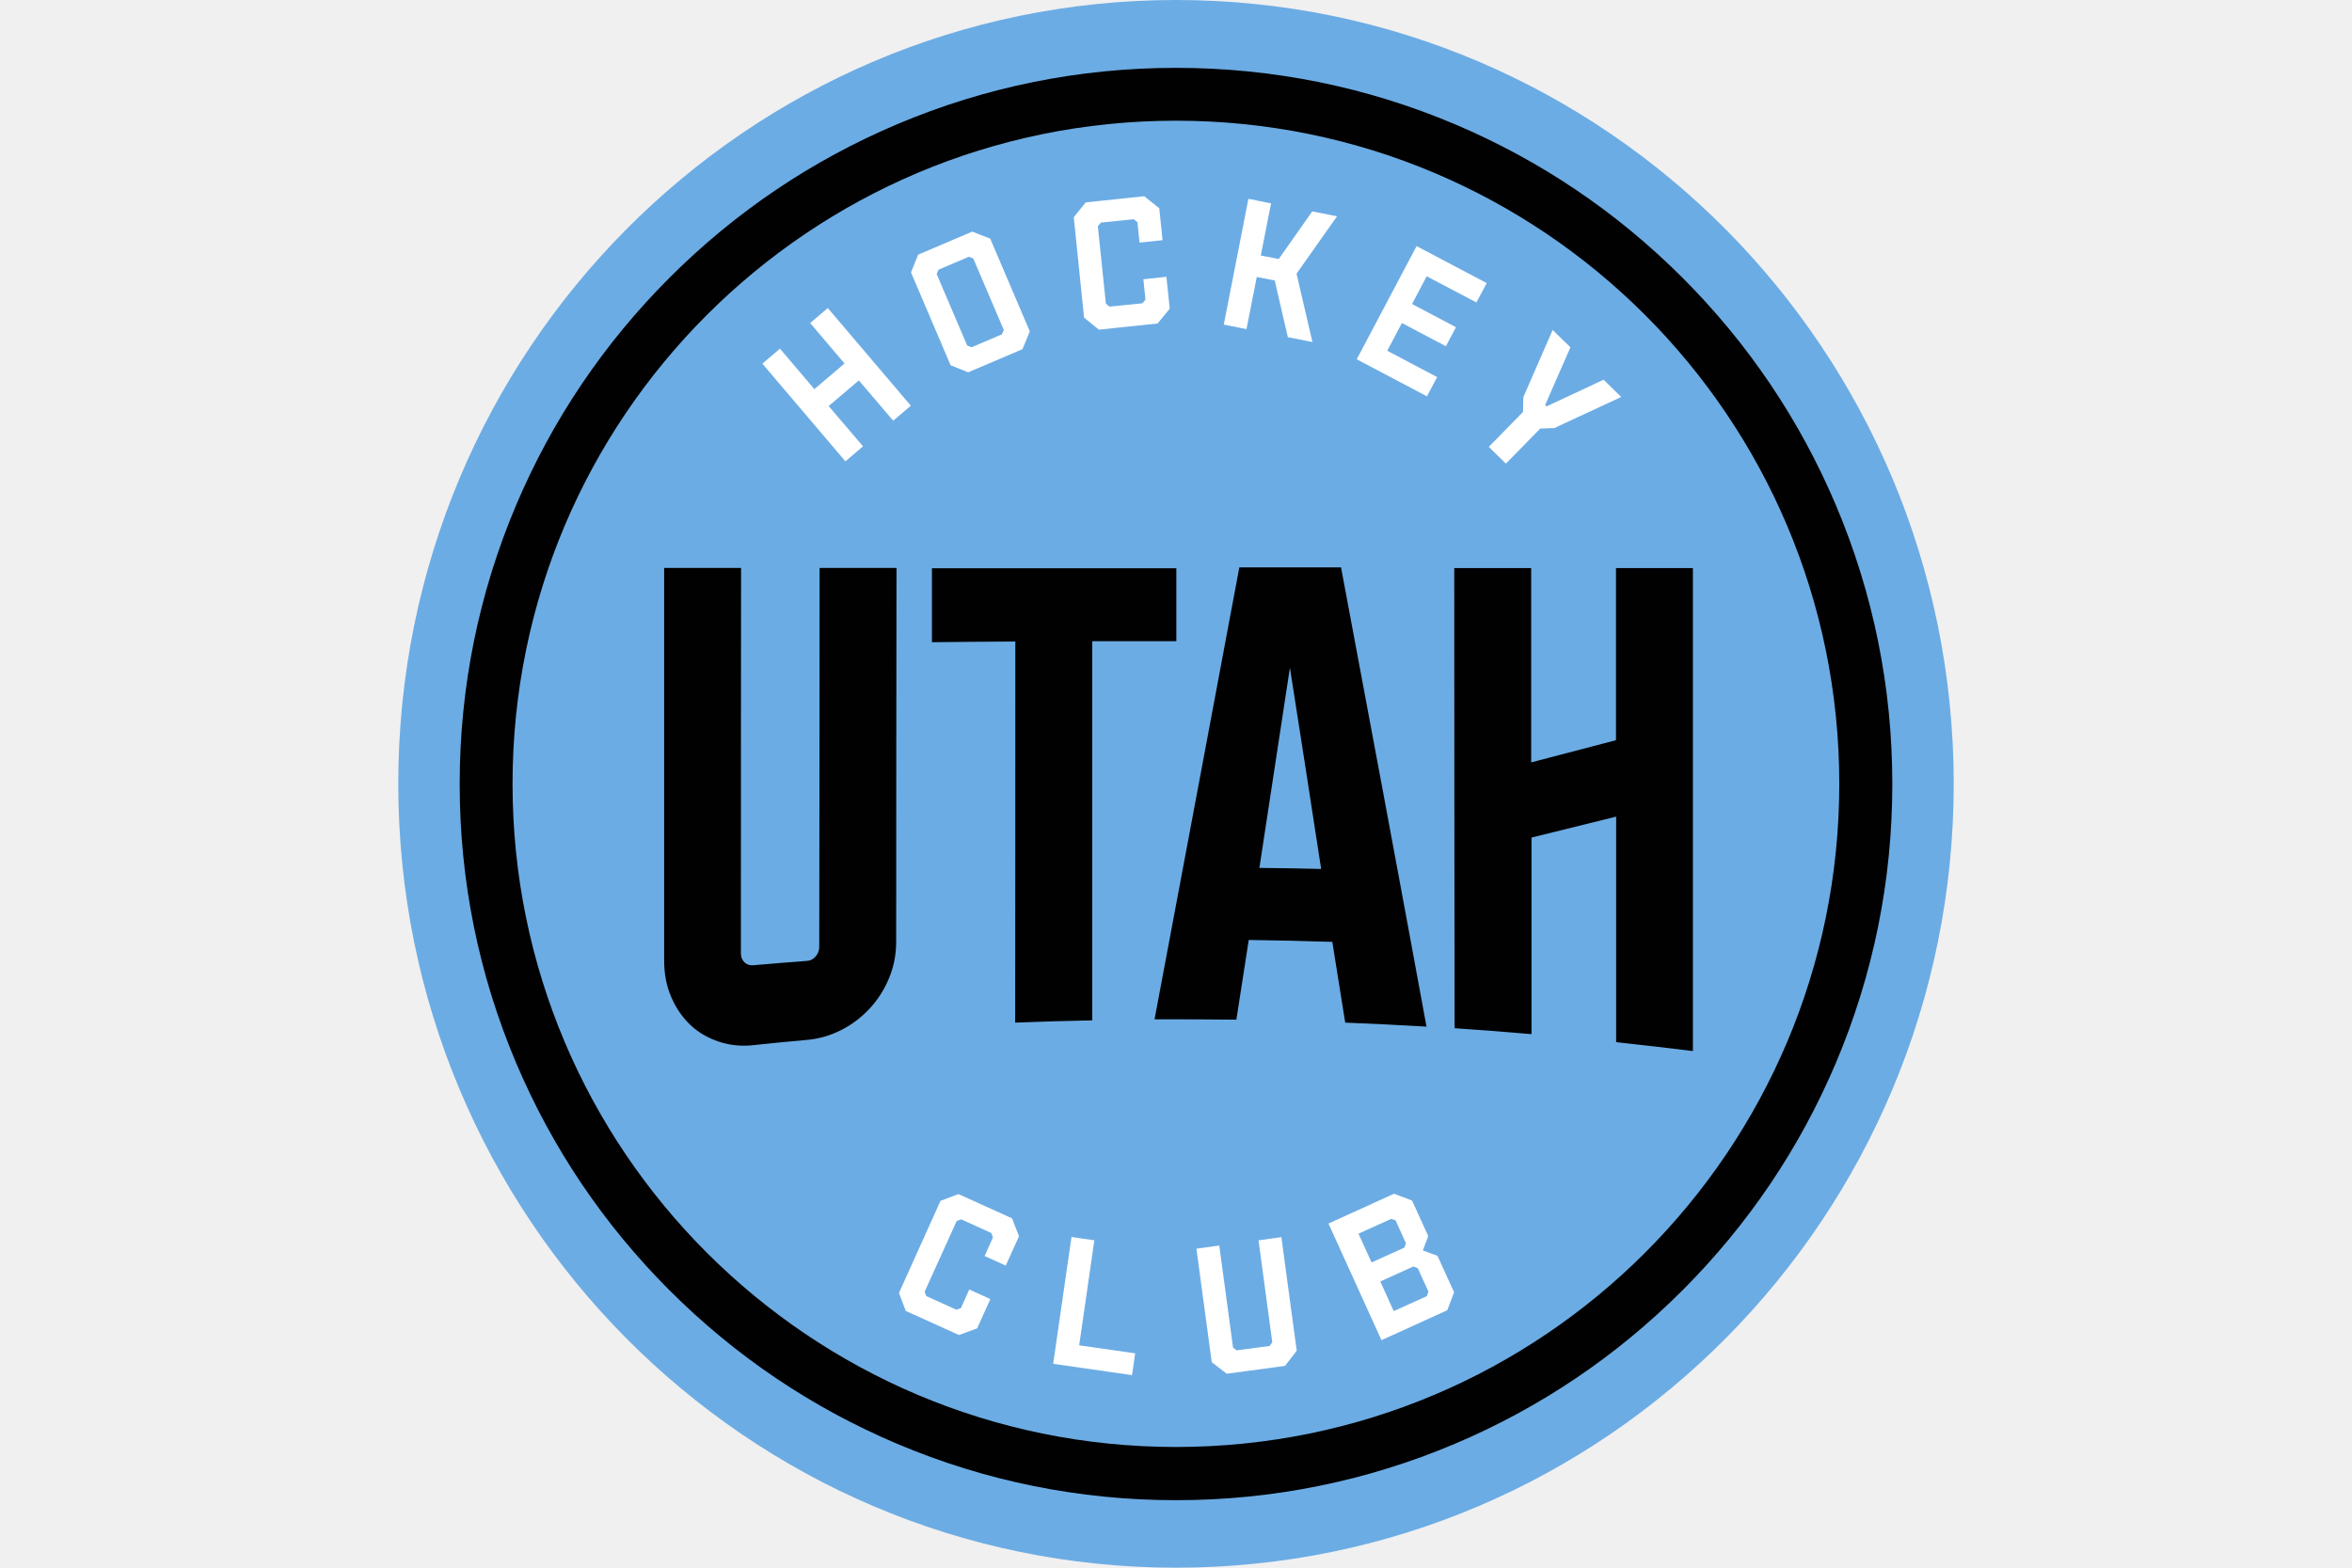
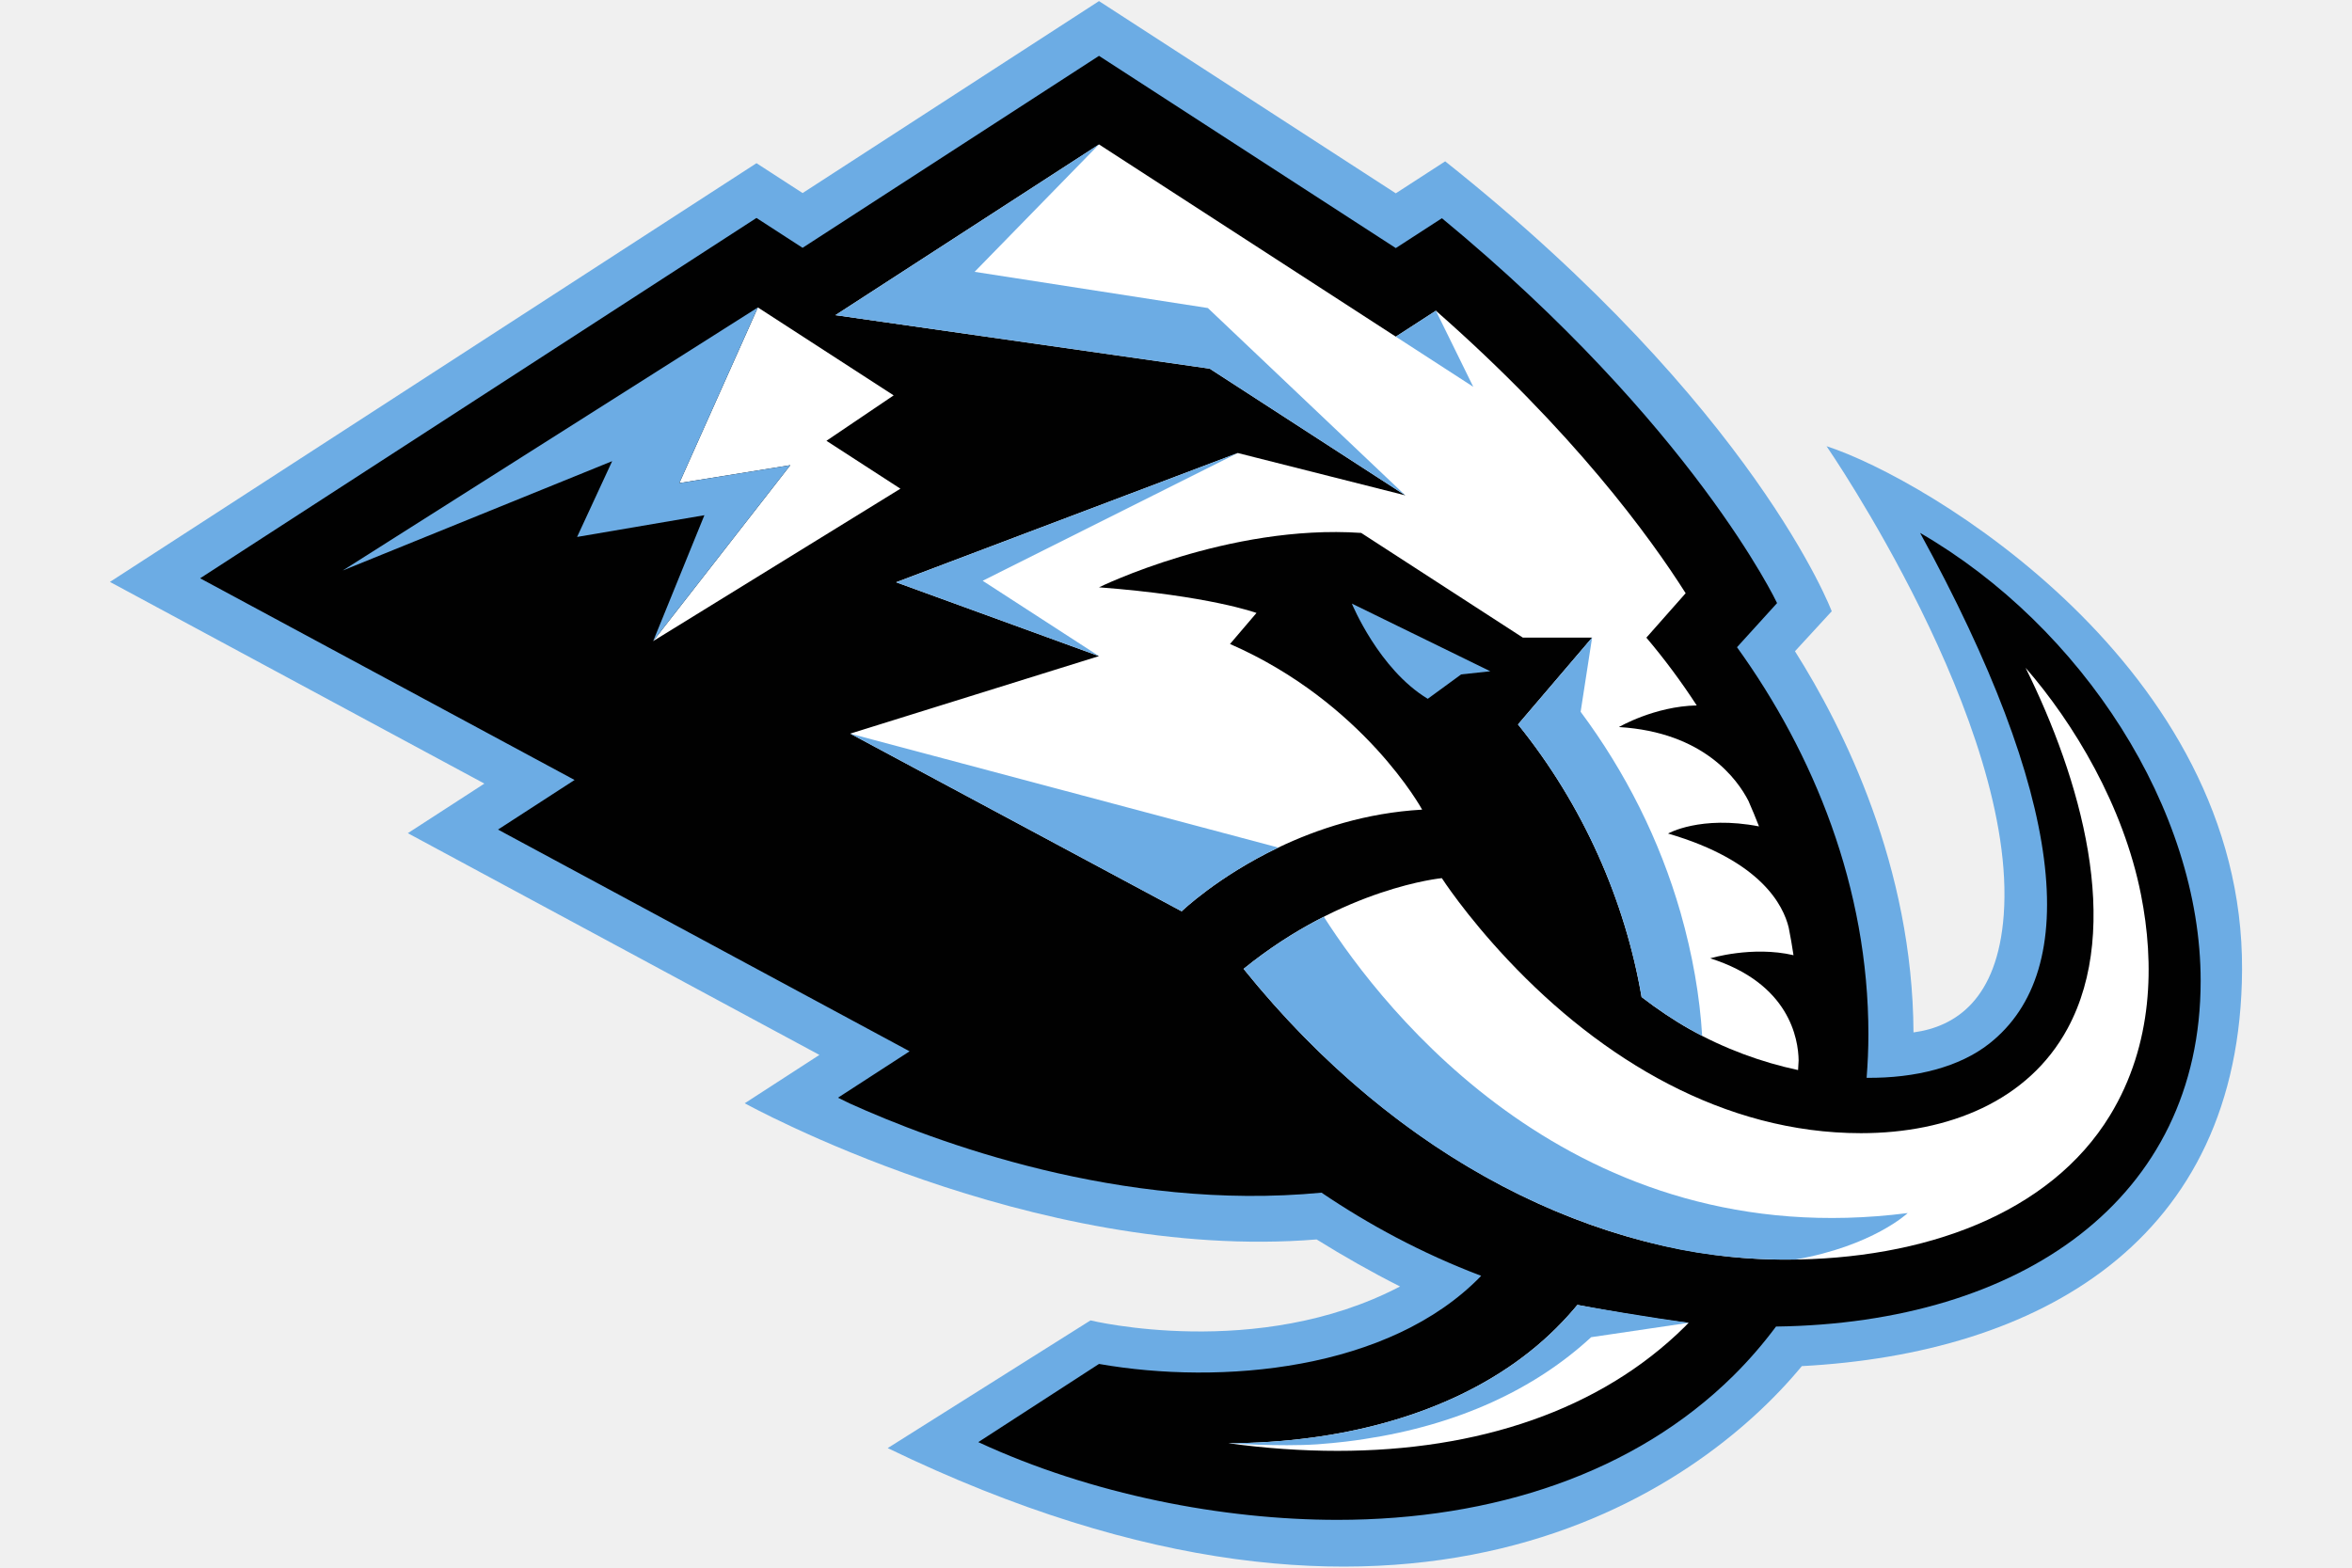
<svg xmlns="http://www.w3.org/2000/svg" viewBox="0 0 960 640">
-   <path d="M480 640c175.315 0 317.436-143.269 317.436-320S655.317 0 480 0 162.563 143.269 162.563 320s142.121 320 317.438 320Z" fill="#6cace4" />
-   <path d="M480 590.726c149.517 0 270.726-121.208 270.726-270.726S629.518 49.275 480 49.275 209.274 170.483 209.274 320 330.482 590.726 480 590.726Z" fill="#6cace4" />
-   <path d="M480 49.275c149.532 0 270.726 121.192 270.726 270.725S629.533 590.725 480 590.725 209.203 469.533 209.203 320 330.467 49.275 480.001 49.275Zm0-21.576c-39.449 0-77.757 7.762-113.788 23-34.819 14.74-66.079 35.816-92.924 62.661-26.844 26.845-47.92 58.104-62.66 92.924-15.238 36.03-23 74.339-23 113.787s7.762 77.757 23 113.788c14.74 34.819 35.817 66.079 62.66 92.923 26.845 26.845 58.105 47.922 92.924 62.662 36.031 15.238 74.34 22.999 113.788 22.999s77.757-7.761 113.787-22.999c34.82-14.74 66.08-35.817 92.924-62.662s47.921-58.104 62.661-92.923c15.238-36.031 23-74.34 23-113.788s-7.762-77.757-23-113.787c-14.74-34.82-35.817-66.079-62.66-92.924-26.846-26.845-58.105-47.922-92.925-62.661-36.03-15.238-74.339-23-113.787-23Z" fill="#010101" />
-   <path d="m345.135 187.486-33.11-38.95 6.266-5.34 14.027 16.519 13.245-11.25-14.028-16.52 6.266-5.341 33.111 38.95-6.266 5.341-14.028-16.449-13.244 11.251 14.028 16.448-6.267 5.341Z" fill="#fff" />
-   <path d="m345.065 188.34-33.894-39.875 7.192-6.124 14.027 16.52 12.319-10.467-14.027-16.52 7.19-6.124 33.894 39.875-7.19 6.124-14.028-16.448-12.32 10.467 14.028 16.448-7.191 6.124Zm-32.115-39.733 32.328 38.024 5.34-4.557-14.027-16.449 14.17-12.033 14.027 16.448 5.341-4.557-32.328-38.024-5.34 4.557 14.028 16.52-14.17 12.034-14.027-16.52-5.341 4.557ZM395.193 151.384l-6.836-2.706-16.02-37.454 2.705-6.836 21.647-9.257 6.835 2.706 16.022 37.455-2.777 6.835-21.647 9.257h.071Zm1.425-8.972 12.817-5.483.926-2.207-12.675-29.693-2.278-.854-12.818 5.482-.926 2.208 12.675 29.693 2.278.854Z" fill="#fff" />
-   <path d="m395.264 152.025-7.263-2.92-16.162-37.881 2.919-7.263 22.074-9.4 7.334 2.849 16.164 37.881-2.991 7.263-22.074 9.4v.071Zm-6.408-3.774 6.337 2.563 21.148-9.043 2.635-6.337-15.808-37.027-6.408-2.493-21.148 9.044-2.564 6.337 15.808 37.027v-.071Zm7.762-5.198-2.706-.997-12.888-30.12 1.139-2.706 13.245-5.697 2.706.997 12.888 30.121-1.14 2.705-13.245 5.697Zm-1.851-1.994 1.78.712 12.39-5.269.782-1.78-12.46-29.195-1.78-.712-12.39 5.269-.783 1.781 12.46 29.194ZM448.67 133.939l-5.697-4.629-4.201-40.516 4.629-5.696 23.355-2.421 5.768 4.628 1.282 12.176-8.19.855-.854-7.975-1.923-1.496-13.885 1.424-1.567 1.852 3.276 32.114 1.922 1.495 13.886-1.424 1.567-1.852-.854-7.975 8.188-.854 1.282 12.176-4.7 5.697-23.355 2.421h.07Z" fill="#fff" />
-   <path d="m448.527 134.58-6.053-4.914-4.2-41.014 4.912-6.053h.214l23.64-2.492 6.124 4.913 1.353 13.03-9.399.998-.855-8.331-1.495-1.21-13.387 1.352-1.282 1.495 3.276 31.616 1.495 1.21 13.387-1.353 1.282-1.495-.855-8.331 9.4-.997 1.352 13.031-4.984 6.052h-.214l-23.64 2.493h-.07Zm-4.984-5.555 5.269 4.344 22.857-2.35 4.415-5.34-1.14-11.322-6.978.712.783 7.619-1.923 2.208-14.312 1.495-2.279-1.78-3.346-32.613 1.922-2.207 14.314-1.495 2.278 1.78.784 7.619 6.978-.712-1.14-11.322-5.34-4.272-22.857 2.35-4.344 5.269 4.13 40.017h-.071ZM500.223 132.087l9.827-50.129 8.117 1.567-4.201 21.29 8.33 1.638 13.673-19.44 8.829 1.71-16.164 22.857 6.338 27.272-8.83-1.709-5.34-23.142-8.331-1.638-4.202 21.291-8.117-1.567h.07Z" fill="#fff" />
-   <path d="m535.755 139.635-10.111-1.994-5.341-23.142-7.334-1.424-4.201 21.291-9.257-1.852 10.04-51.34 9.257 1.852-4.201 21.291 7.334 1.424 13.67-19.44 10.112 1.994-16.52 23.427 6.48 27.913h.071Zm-9.115-2.991 7.547 1.496-6.195-26.631 15.808-22.36-7.548-1.494-13.67 19.439-9.258-1.852 4.201-21.29-6.907-1.353-9.613 48.99 6.907 1.353 4.201-21.291 9.257 1.851 5.341 23.142h-.07ZM554.553 146.471l23.854-45.216 27.557 14.526-3.631 6.836-20.294-10.681-6.551 12.39 17.944 9.47-3.56 6.694-17.944-9.471-6.551 12.39 20.365 10.752-3.632 6.836-27.7-14.597.143.071Z" fill="#fff" />
-   <path d="m582.537 161.851-28.767-15.167 24.424-46.212 28.625 15.095-4.202 7.904-20.293-10.681-5.982 11.322 17.944 9.47-4.13 7.762-17.944-9.47-5.981 11.321 20.365 10.752-4.201 7.904h.142Zm-27.2-15.665 26.63 14.028 3.062-5.768-20.365-10.752 7.12-13.458 17.944 9.47 2.991-5.625-17.944-9.47 7.12-13.458 20.294 10.681 3.062-5.768-26.489-13.957-23.284 44.148-.142-.071ZM608.528 182.359l13.67-13.957v-6.052l11.75-26.631 6.337 6.195-10.324 23.569 1.139 1.139 23.284-10.894 6.338 6.195-26.275 12.247-6.053.214-13.672 13.956-6.123-6.052-.071.071Z" fill="#fff" />
-   <path d="m614.65 189.266-6.978-6.836 13.956-14.241.143-6.053 11.963-27.414 7.264 7.049-10.325 23.57.569.569 23.285-10.894 7.19 7.049-27.27 12.675-5.768.213-13.957 14.242-.071.071Zm-5.269-6.907 5.27 5.198 13.458-13.743 6.123-.214 25.42-11.82-5.41-5.269-23.285 10.895-1.71-1.709 10.326-23.57-5.411-5.269-11.251 25.705v6.195l-13.53 13.743v-.142ZM370.13 534.758l-2.564-6.836 16.805-37.099 6.836-2.563 21.433 9.684 2.634 6.907-5.055 11.179-7.548-3.418 3.275-7.334-.926-2.278-12.675-5.768-2.279.783-13.315 29.408.926 2.28 12.674 5.767 2.28-.784 3.274-7.334 7.548 3.418-5.056 11.179-6.907 2.564-21.433-9.684.072-.071Z" fill="#fff" />
-   <path d="m391.563 545.082-21.861-9.897-2.777-7.335 16.947-37.596 7.335-2.777 21.86 9.897 2.848 7.334-5.412 11.963-8.615-3.916 3.417-7.619-.712-1.78-12.247-5.555-1.851.641-13.102 28.91.712 1.78 12.247 5.554 1.852-.641 3.417-7.619 8.616 3.917-5.412 11.962-7.406 2.706.143.071Zm-20.935-10.752 20.935 9.471 6.479-2.421 4.7-10.397-6.41-2.919-3.133 6.978-2.777.997-13.173-5.91-1.068-2.706 13.53-29.835 2.777-.997 13.173 5.91 1.069 2.706-3.134 6.978 6.409 2.919 4.7-10.396-2.493-6.408-20.934-9.471-6.41 2.421-16.59 36.672 2.42 6.408h-.07ZM430.512 556.262l7.263-50.557 8.189 1.211-6.195 42.866 22.857 3.275-1.14 7.762-30.975-4.486v-.071Z" fill="#fff" />
-   <path d="m462.057 561.389-32.185-4.629 7.476-51.767 9.328 1.353-6.195 42.866 22.857 3.276-1.282 8.901Zm-30.834-5.626 29.836 4.273.925-6.551-22.856-3.276 6.195-42.866-6.978-.997-7.121 49.417ZM500.935 560.249l-5.84-4.415-6.123-45.5 8.189-1.14 5.554 41.3 1.923 1.424 13.885-1.851 1.424-1.923-5.625-41.299 8.189-1.14 6.123 45.501-4.414 5.839-23.285 3.133v.071Z" fill="#fff" />
-   <path d="m500.793 560.89-6.195-4.771-6.266-46.355 9.328-1.282 5.624 41.656 1.495 1.139 13.387-1.78 1.14-1.495-5.625-41.656 9.328-1.282 6.266 46.356-4.771 6.195-23.782 3.204.07.071Zm-5.127-5.412 5.412 4.13 22.786-3.062 4.128-5.411-6.052-44.646-6.978.925 5.554 40.944-1.709 2.278-14.384 1.923-2.278-1.71-5.554-40.943-6.979.926 6.053 44.646ZM564.165 546.364l-21.148-46.497 25.99-11.821 6.837 2.564 6.408 14.099-2.278 6.052v.143l6.337 2.278 6.55 14.455-2.562 6.836-26.133 11.891Zm-4.627-30.191 14.17-6.409.854-2.207-4.415-9.755-2.207-.855-14.17 6.409 5.839 12.817h-.071Zm9.043 19.866 14.312-6.479.784-2.279-4.558-9.969-2.278-.926-14.313 6.48 5.982 13.173h.07Z" fill="#fff" />
-   <path d="m563.88 547.147-21.646-47.637 26.773-12.176 7.334 2.777 6.623 14.526-2.208 5.839 5.981 2.208 6.765 14.882-2.777 7.334-26.916 12.247h.071Zm-20.009-46.996 20.65 45.43 25.35-11.536 2.421-6.408-6.338-13.957-6.265-2.278-.285-.57 2.279-6.124-6.195-13.671-6.41-2.421-25.206 11.464v.071Zm24.354 36.671-6.48-14.241 15.095-6.836 2.706 1.069 4.7 10.396-.998 2.777-15.095 6.835h.071Zm-4.842-13.671 5.483 12.105 13.529-6.124.64-1.851-4.344-9.542-1.78-.712-13.529 6.124Zm-4.13-6.195-6.337-13.885 14.953-6.765 2.706.997 4.628 10.254-.997 2.706-14.953 6.764v-.071Zm-4.772-13.316 5.341 11.749 13.386-6.052.641-1.78-4.2-9.328-1.78-.641-13.388 6.052Z" fill="#fff" />
-   <path d="M480.142 261.682v-29.693h-99.76v30.192c11.322-.143 22.715-.214 34.037-.285 0 51.838 0 103.747-.07 155.585 10.466-.427 21.004-.712 31.472-.926V261.753h34.321v-.071ZM547.29 231.633h-41.442c-11.536 61.522-23 122.902-34.607 184.495 11.108 0 22.217 0 33.396.143 1.71-10.824 3.347-21.647 5.056-32.542 11.392.143 22.714.428 34.107.784 1.78 10.965 3.49 21.931 5.27 32.968 11.036.427 22.145.997 33.181 1.638-11.606-63.231-23.284-125.608-34.89-187.486h-.072Zm-33.253 122.688c4.13-27.2 8.33-54.472 12.46-81.744 4.273 27.343 8.546 54.686 12.747 82.172-8.402-.214-16.805-.356-25.207-.428ZM334.384 386.578c0 1.424-.498 2.706-1.424 3.845-.997 1.139-2.136 1.78-3.56 1.851-7.334.57-14.67 1.139-22.003 1.78-1.424.143-2.563-.285-3.56-1.21-.926-.926-1.424-2.065-1.424-3.561 0-52.478 0-104.957.07-157.436h-31.401v160.356c0 5.34.926 10.254 2.848 14.74 1.923 4.486 4.486 8.26 7.762 11.393 3.275 3.133 7.192 5.411 11.678 6.907 4.485 1.495 9.256 1.993 14.24 1.424a1122.7 1122.7 0 0 1 21.79-2.137c4.984-.427 9.755-1.851 14.17-4.129 4.415-2.279 8.26-5.27 11.535-8.83 3.276-3.56 5.91-7.69 7.833-12.39 1.922-4.699 2.848-9.613 2.848-14.668 0-50.913.07-101.754.142-152.666h-31.401c0 51.553-.072 103.106-.143 154.659v.072ZM659.51 302.199a6250.01 6250.01 0 0 1-34.535 9.043v-79.324h-31.402c0 62.59.071 125.252.143 187.842 10.467.712 20.934 1.495 31.402 2.421v-80.249c11.535-2.849 23-5.697 34.534-8.545v92.069c10.468 1.14 20.935 2.35 31.331 3.632v-197.17h-31.401v70.209l-.071.072Z" fill="#010101" />
+   <path fill="#6cace4" d="M915.124 395.91c.643-123.513-128.417-200.406-169.59-213.75 0 0 78.078 113.28 72.315 191.358-2.544 34.427-19.624 45.652-36.83 47.962-.34-67.744-28.538-124.221-48.378-155.613l15.003-16.32S716.436 166.516 589.87 65.862l-20.157 13.06L448.57.445 327.593 78.814 308.77 66.621 44.874 237.561l152.835 82.34-31.25 20.241 167.99 90.52-30.474 19.74s117.258 65 233.43 55.594c10.951 6.821 22.343 13.301 34.044 19.198-58.179 30.465-126.348 13.852-126.348 13.852l-82.773 52.133c212.098 102.637 330.749 17.847 373.115-33.468 96.016-5.112 179.106-50.398 179.681-161.8Z" />
+   <path fill="#010101" d="M898.228 400.426c0-69.912-48.304-144.52-114.523-182.875 58.737 107.1 66.686 178.23 28.222 208.52-12.052 9.49-29.973 14.128-50.04 13.944.46-5.88.727-11.808.727-17.78 0-59.922-22.31-114.53-53.634-158.015l16.355-18.013s-34.127-72.365-136.798-157.122l-18.823 12.192L448.57 22.8l-120.986 78.369-18.823-12.193L81.685 236.082l152.836 82.339-31.25 20.249 167.997 90.52-29.231 18.94 4.753 2.327c34.336 15.545 110.778 44.284 192.608 36.445 18.99 12.852 40.708 24.686 65.168 33.95-37.48 38.798-106.332 44.678-155.996 35.971l-49.272 31.917c46.32 21.474 99.96 31.733 146.597 31.733 63.5 0 121.336-19.024 161.618-58.863 6.371-6.305 12.143-13.019 17.396-20.058 100.17-1.325 173.319-52.04 173.319-141.125Z" />
+   <path fill="#fff" d="M698.055 391.237s17.146-5.213 33.985-1.284a231 231 0 0 0-1.96-11.285c-2.119-8.706-10.867-27.195-49.239-38.379 0 0 13.161-7.531 37.12-2.92a259 259 0 0 0-4.311-10.407c-4.403-8.6-18.13-28.056-52.866-30.15 0 0 14.47-8.456 31.759-8.83-6.38-9.809-13.278-19.074-20.558-27.664l16.037-18.138c-14.452-22.819-45.885-66.093-101.945-115.332l-16.355 10.591-121.144-78.477-107.593 69.695 152.77 21.842 79.861 51.732-68.386-17.288L365.763 237.7l82.806 30.148-101.529 31.65 135.264 72.532s14.71-14.195 39.456-26.02h-.01c15.855-7.581 35.83-14.195 58.721-15.479 0 0-23.843-43.76-78.426-67.628l10.808-12.668s-19.09-7.03-64.284-10.466c0 0 52.775-25.887 107.017-22.21l65.993 42.751h28.263l-30.248 35.436c26.629 32.941 43.75 72.039 50.447 111.295 6.505 5.003 13.077 9.432 19.673 13.143 14.104 7.94 29.257 13.485 44.194 16.663.091-1.318.15-2.644.225-3.962-.134-8.706-3.679-31.391-36.079-41.648ZM643.834 532.72a122 122 0 0 1-3.695 4.287c-26.262 29.231-64.925 44.551-104.715 49.889-11.4 1.525-22.868 2.292-34.093 2.284 15.154 2.094 30.148 3.128 44.551 3.128 57.487 0 107.317-16.605 141.827-50.723.518-.508.993-1.05 1.5-1.568-12.183-1.176-42.724-6.689-45.375-7.297" />
+   <path fill="#6cace4" d="m573.606 202.232-80.595-76.477-95.208-14.786 50.757-52.007-107.584 69.695L493.745 150.5zM505.227 184.944 365.76 237.71l82.806 30.14-47.478-30.757zM569.709 137.431l31.624 20.482-15.261-31.074zM482.3 372.04s14.711-14.195 39.455-26.02l-174.719-46.512zM670.035 407.03c6.505 5.004 13.076 9.433 19.674 13.144 1.667.943 3.36 1.835 5.054 2.711-.968-16.105-3.887-32.968-8.85-50.398-8.464-29.49-22.433-57.303-40.755-81.905l4.678-30.282-30.249 35.452c26.63 32.943 43.751 72.032 50.448 111.279ZM689.266 540.021s-19.733-2.677-45.435-7.305a122 122 0 0 1-3.695 4.287c-26.262 29.231-64.926 44.55-104.715 49.889-11.392 1.525-22.868 2.293-34.093 2.284 0 0 20.491 1.493 36.354.459q3.087-.227 6.113-.517c1.726-.158 3.444-.342 5.162-.55.1-.009.2-.025.3-.033 2.543-.301 5.088-.643 7.606-1.043 38.43-5.813 69.612-20.383 92.589-41.591z" />
+   <path fill="#fff" d="M507.586 395.537c41.048-33.317 80.921-37.037 80.921-37.037s9.59 14.92 26.996 33.418c38.296 40.698 88.21 70.696 144.094 70.696 35.795 0 68.279-13.193 84.241-42.6 22.81-42.016 5.255-102.37-17.08-147.406 19.65 22.592 39.915 56.194 47.128 92.706 5.514 27.921 5.038 60.956-12.642 90.002-24.57 40.333-76.076 58.922-132.386 58.922-76.226-.01-158.265-40.506-221.272-118.7Z" />
+   <path fill="#6cace4" d="M540.327 374.259a184 184 0 0 0-32.741 21.274C553.37 452.353 612 493.401 679.827 508.872c16.288 3.72 34.502 5.637 53.042 5.32 31.6-5.562 45.785-18.964 45.785-18.964-135.856 17.38-213.665-82.415-238.327-120.97ZM551.82 246.427l-.042-.016s10.992 26.838 30.982 38.872l13.644-9.966 11.885-1.277z" />
+   <path fill="#fff" d="m322.58 189.901-55.985 71.83 100.92-62.223-30.19-19.556 27.438-18.54-55.426-35.903-32.066 71.707z" />
+   <path fill="#6cace4" d="m235.552 219.199 51.957-8.866-20.908 51.399 55.985-71.83-45.31 7.313 32.066-71.706-169.439 107.392 109.96-44.635z" />
</svg>
